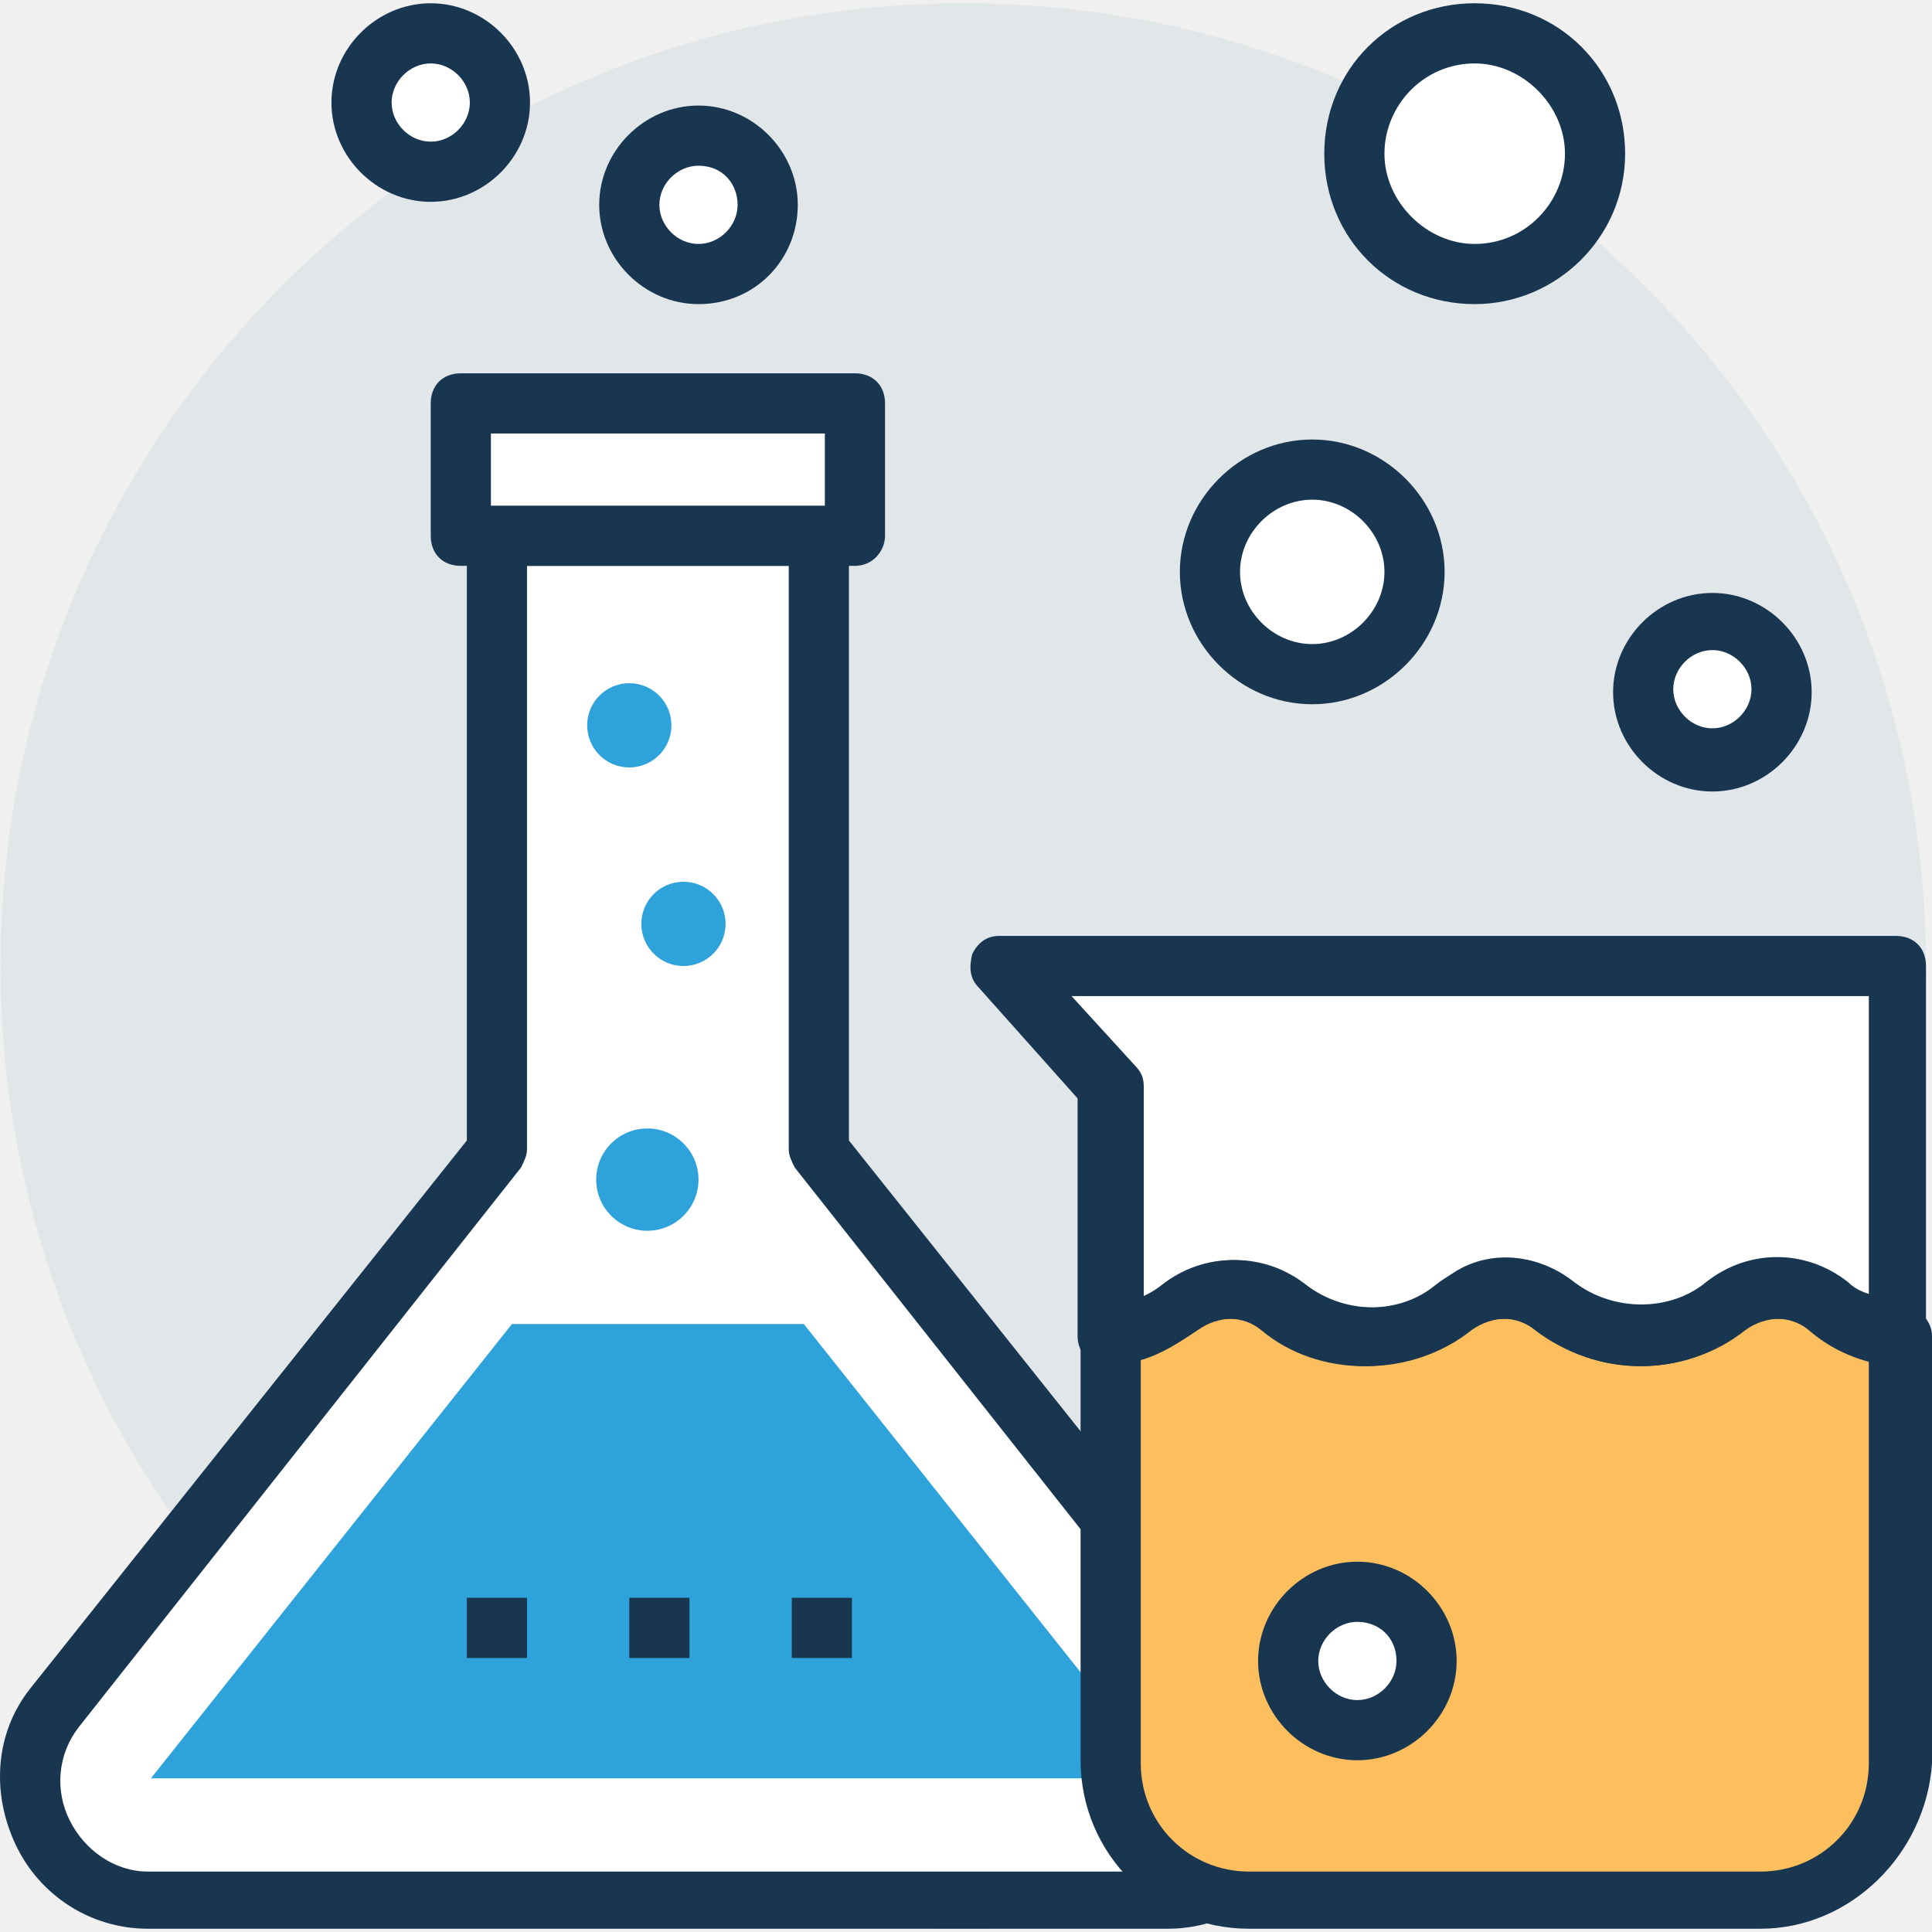
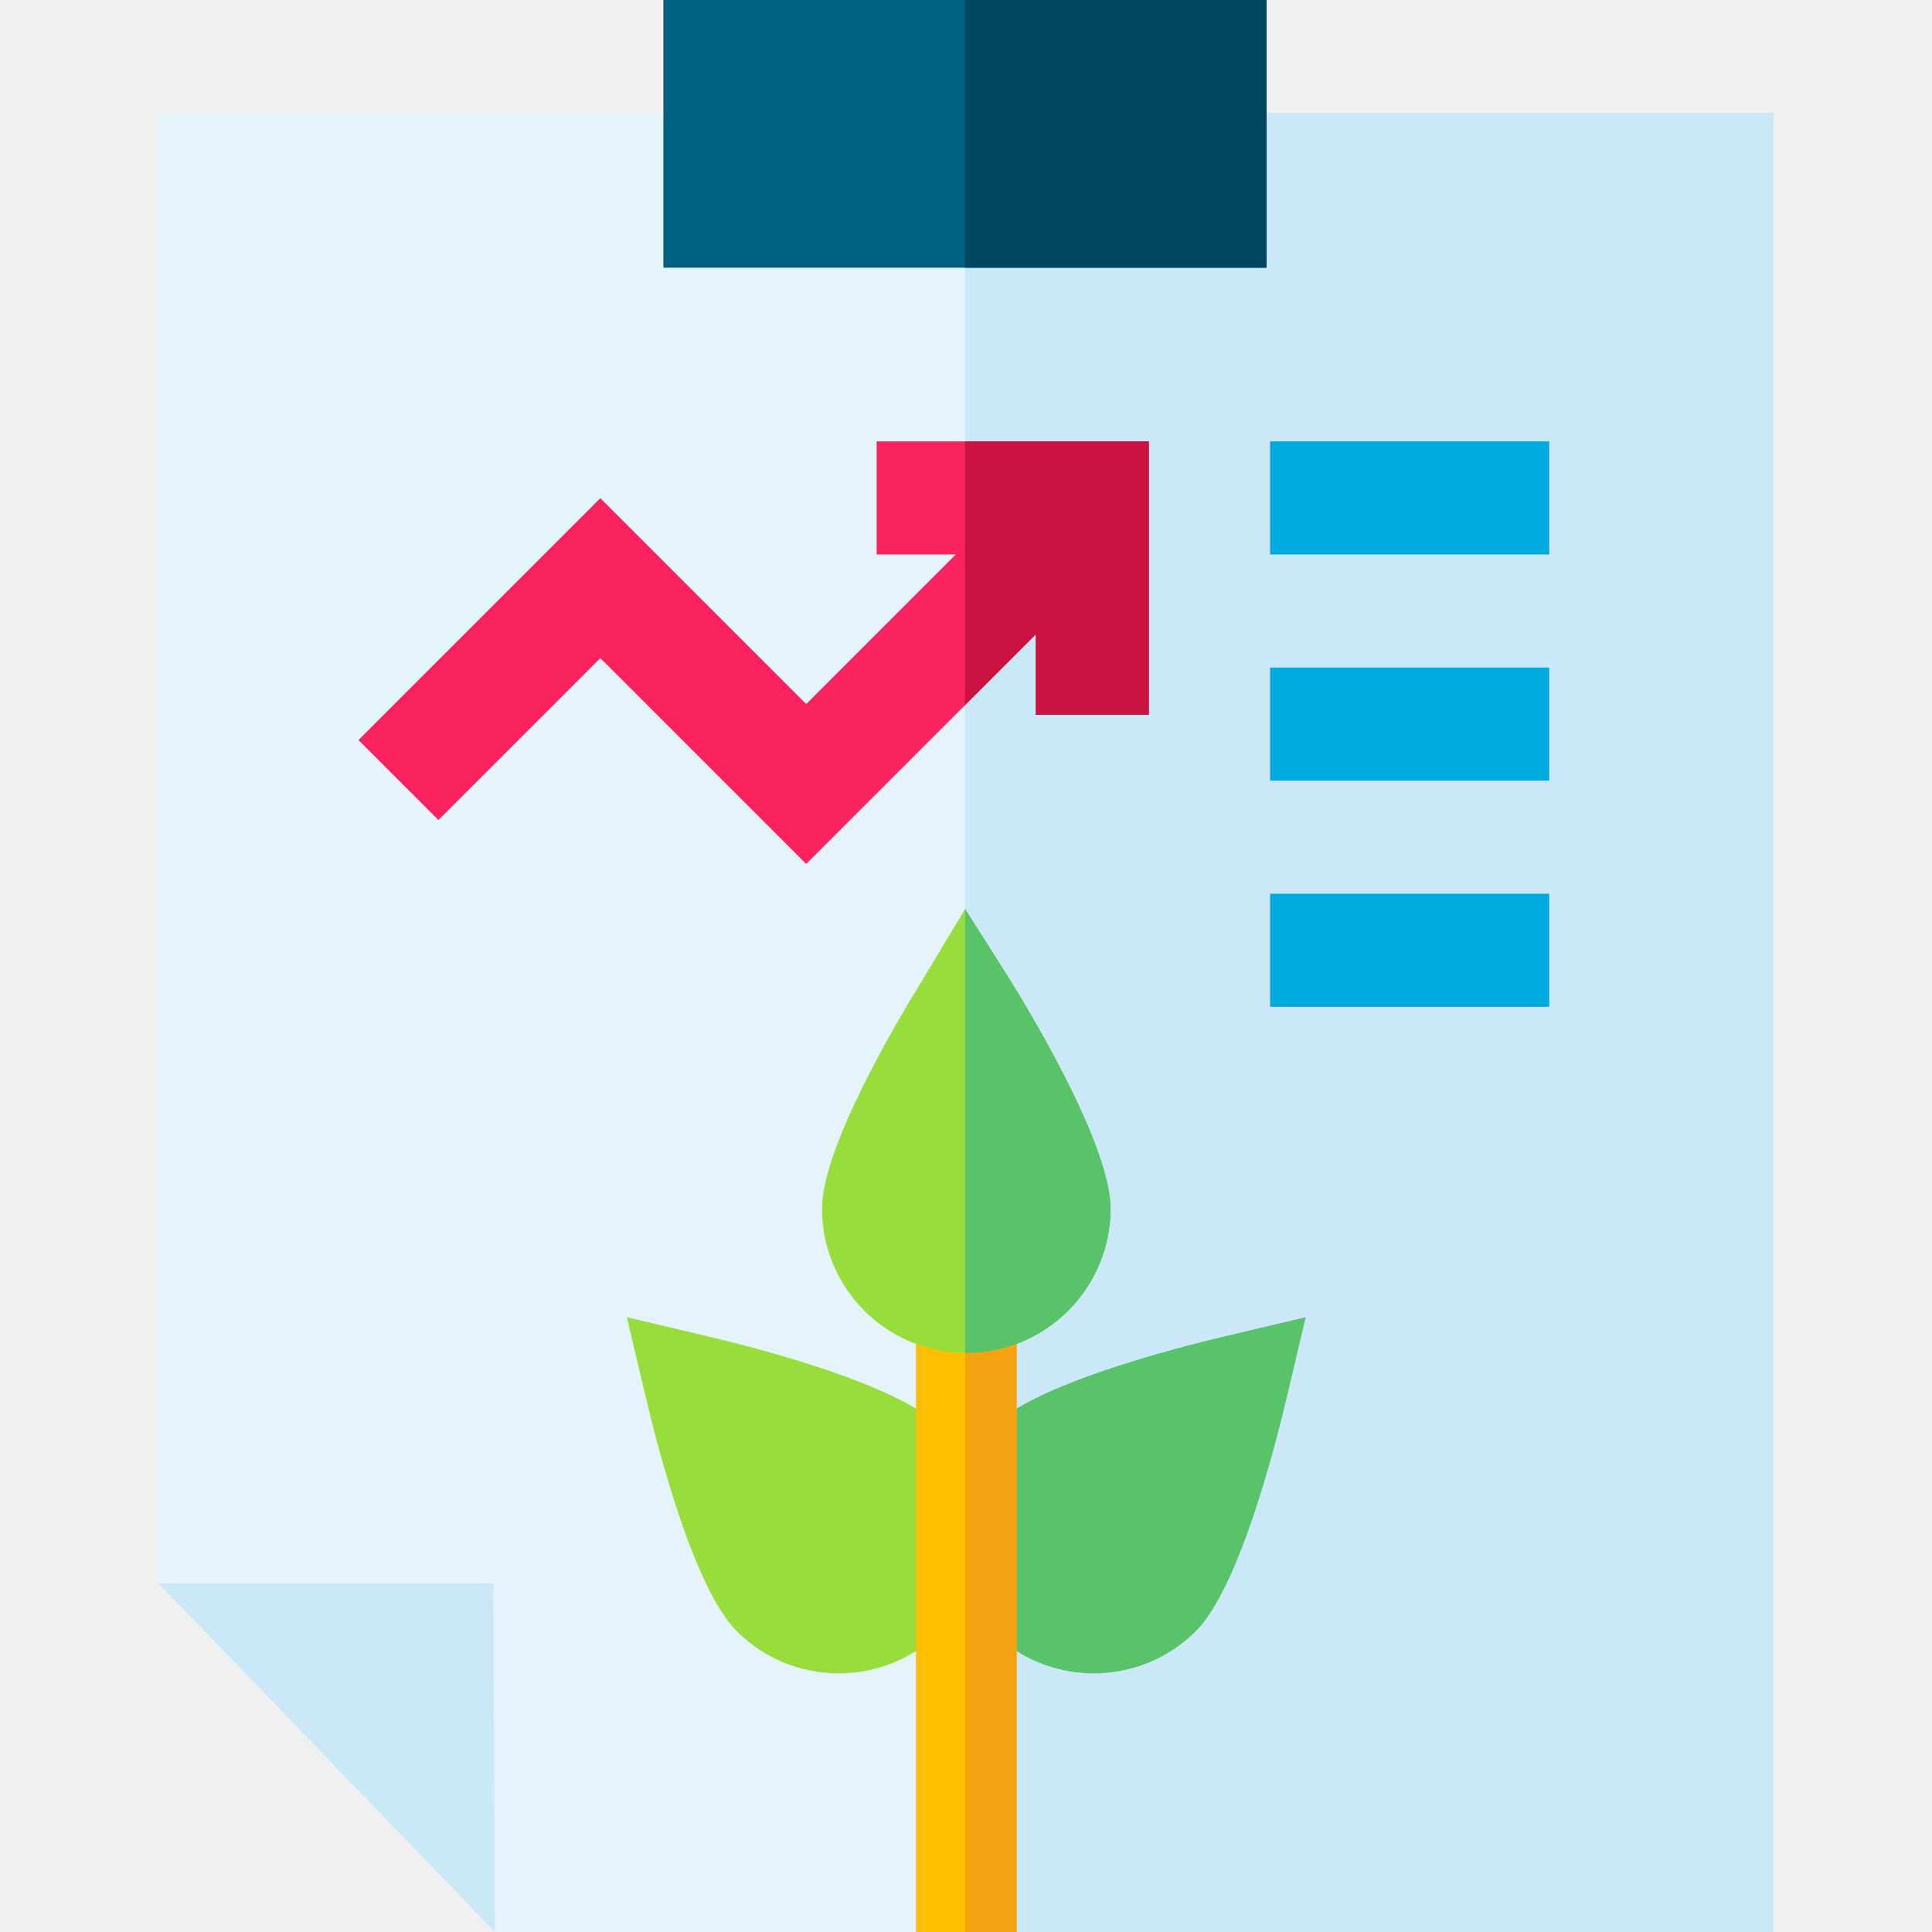
- <svg xmlns="http://www.w3.org/2000/svg" version="1.1" id="Capa_1" x="0px" y="0px" viewBox="0 0 498.168 498.168" style="enable-background:new 0 0 498.168 498.168;" xml:space="preserve">
-   <circle style="fill:#E1E6E9;" cx="248.374" cy="249.084" r="248.242" />
-   <path style="fill:#FFFFFF;" d="M325.174,439.92L211.138,296.405V138.151h-83.006v158.255L14.095,439.92  c-15.515,20.17-1.552,49.648,24.048,49.648h262.982C326.725,489.569,340.689,460.09,325.174,439.92z" />
-   <path style="fill:#193651;" d="M301.126,497.326H38.144c-14.739,0-27.927-8.533-34.133-21.721  c-6.206-13.188-5.43-28.703,3.879-40.339l112.485-141.188V138.151c0-4.655,3.103-7.758,7.758-7.758h83.006  c4.655,0,7.758,3.103,7.758,7.758v155.927L331.38,435.266c9.309,11.636,10.861,27.152,4.655,40.339  C329.053,488.793,315.865,497.326,301.126,497.326z M135.889,145.908v150.497c0,1.552-0.776,3.103-1.552,4.655L20.301,445.351  c-5.43,6.982-6.206,16.291-2.327,24.048s11.636,13.188,20.17,13.188h262.982c8.533,0,16.291-4.655,20.17-13.188  c3.879-7.758,3.103-17.067-2.327-24.048L204.932,301.06c-0.776-1.552-1.552-3.103-1.552-4.655V145.908H135.889z" />
-   <polygon style="fill:#2EA2DB;" points="132.01,341.399 38.919,458.539 300.35,458.539 207.259,341.399 " />
-   <rect x="118.822" y="104.017" style="fill:#FFFFFF;" width="101.624" height="34.133" />
-   <path style="fill:#193651;" d="M220.447,145.908H118.822c-4.655,0-7.758-3.103-7.758-7.758v-34.133c0-4.655,3.103-7.758,7.758-7.758  h101.624c4.655,0,7.758,3.103,7.758,7.758v34.133C228.204,142.029,225.101,145.908,220.447,145.908z M126.58,130.393h86.109v-18.618  H126.58V130.393z" />
-   <g>
-     <circle style="fill:#2EA2DB;" cx="176.229" cy="238.223" r="10.861" />
-     <circle style="fill:#2EA2DB;" cx="162.265" cy="187.023" r="10.861" />
-     <circle style="fill:#2EA2DB;" cx="166.919" cy="304.163" r="13.188" />
+ <svg xmlns="http://www.w3.org/2000/svg" height="512pt" viewBox="-42 0 512 512" width="512pt">
+   <path d="m0 29.891v389.715l89.156 92.395h338.875v-482.109zm0 0" fill="#e5f3fb" />
+   <path d="m213.727 29.891h214.305v482.109h-214.305zm0 0" fill="#cbe8f8" />
+   <path d="m0 419.605h88.727l.43 92.395zm0 0" fill="#cbe8f8" />
+   <path d="m190.316 116.969v29.969h20.977l-39.641 39.641-54.555-54.555-64.102 64.102 21.191 21.191 42.91-42.91 54.555 54.555 60.832-60.832v21.312h29.969v-72.473zm0 0" fill="#fa235e" />
+   <path d="m213.727 116.969v69.914l18.758-18.754v21.312h29.969v-72.473zm0 0" fill="#c91341" />
+   <path d="m293.645 70.945h-159.832v-70.945h159.832zm0 0" fill="#00607f" />
+   <path d="m293.645 70.945h-79.918v-70.945h79.918zm0 0" fill="#00465f" />
+   <g fill="#00aadf">
+     <path d="m294.586 116.969h73.977v29.969h-73.977zm0 0" />
+     <path d="m294.586 176.91h73.977v29.969h-73.977zm0 0" />
+     <path d="m294.586 236.852h73.977v29.965h-73.977zm0 0" />
  </g>
-   <circle style="fill:#FFFFFF;" cx="441.538" cy="178.49" r="17.842" />
-   <path style="fill:#193651;" d="M441.538,204.09c-13.964,0-25.6-11.636-25.6-25.6c0-13.964,11.636-25.6,25.6-25.6  s25.6,11.636,25.6,25.6C467.138,192.454,455.501,204.09,441.538,204.09z M441.538,167.629c-5.43,0-10.085,4.655-10.085,10.085  s4.655,10.085,10.085,10.085s10.085-4.655,10.085-10.085C451.622,172.284,446.968,167.629,441.538,167.629z" />
-   <circle style="fill:#FFFFFF;" cx="338.362" cy="147.46" r="26.376" />
-   <path style="fill:#193651;" d="M338.362,181.593c-18.618,0-34.133-15.515-34.133-34.133s15.515-34.133,34.133-34.133  s34.133,15.515,34.133,34.133S356.98,181.593,338.362,181.593z M338.362,128.842c-10.085,0-18.618,8.533-18.618,18.618  c0,10.085,8.533,18.618,18.618,18.618c10.085,0,18.618-8.533,18.618-18.618C356.98,137.375,348.447,128.842,338.362,128.842z" />
-   <circle style="fill:#FFFFFF;" cx="380.253" cy="39.629" r="31.03" />
-   <path style="fill:#193651;" d="M380.253,78.417c-21.721,0-38.788-17.067-38.788-38.788s17.067-38.788,38.788-38.788  c21.721,0,38.788,17.067,38.788,38.788S401.198,78.417,380.253,78.417z M380.253,16.357c-13.188,0-23.273,10.861-23.273,23.273  s10.861,23.273,23.273,23.273c13.188,0,23.273-10.861,23.273-23.273S392.665,16.357,380.253,16.357z" />
-   <circle style="fill:#FFFFFF;" cx="111.065" cy="26.442" r="17.842" />
-   <path style="fill:#193651;" d="M111.065,52.042c-13.964,0-25.6-11.636-25.6-25.6s11.636-25.6,25.6-25.6s25.6,11.636,25.6,25.6  S125.029,52.042,111.065,52.042z M111.065,16.357c-5.43,0-10.085,4.655-10.085,10.085s4.655,10.085,10.085,10.085  c5.43,0,10.085-4.655,10.085-10.085S116.495,16.357,111.065,16.357z" />
-   <circle style="fill:#FFFFFF;" cx="180.107" cy="52.817" r="17.842" />
-   <path style="fill:#193651;" d="M180.107,78.417c-13.964,0-25.6-11.636-25.6-25.6s11.636-25.6,25.6-25.6  c13.964,0,25.6,11.636,25.6,25.6S194.847,78.417,180.107,78.417z M180.107,42.733c-5.43,0-10.085,4.655-10.085,10.085  s4.655,10.085,10.085,10.085c5.43,0,10.085-4.655,10.085-10.085S186.313,42.733,180.107,42.733z" />
-   <path style="fill:#FDBF5E;" d="M471.792,336.745c-7.758-6.206-18.618-6.206-26.376,0c-13.188,10.085-31.03,10.085-44.218,0  c-7.758-6.206-18.618-6.206-26.376,0c-13.188,10.085-31.03,10.085-44.218,0c-7.758-6.206-18.618-6.206-26.376,0  c-4.655,3.879-10.861,6.206-17.842,7.758l0,0v109.382c0,19.394,15.515,35.685,35.685,35.685H453.95  c19.394,0,35.685-15.515,35.685-35.685V344.502l0,0C482.653,343.726,476.447,340.623,471.792,336.745z" />
-   <path style="fill:#FFFFFF;" d="M330.604,336.745c13.188,10.085,31.03,10.085,44.218,0c7.758-6.206,18.618-6.206,26.376,0  c13.188,10.085,31.03,10.085,44.218,0c7.758-6.206,18.618-6.206,26.376,0c4.655,3.879,10.861,6.206,17.842,7.758v-95.418H258.459  l27.927,31.03v64.388c6.982-0.776,12.412-3.103,17.842-7.758C311.986,330.539,322.847,330.539,330.604,336.745z" />
-   <g>
-     <path style="fill:#193651;" d="M395.768,342.951c-4.655-3.879-11.636-3.879-17.067,0c-15.515,12.412-38.788,12.412-53.527,0   c-4.655-3.879-11.636-3.879-17.067,0c-6.206,4.655-13.964,7.758-21.721,9.309c-4.655,0.776-8.533-3.103-8.533-7.758v-61.285   l-25.6-28.703c-2.327-2.327-2.327-5.43-1.552-8.533c1.552-3.103,3.879-4.655,6.982-4.655h231.176c4.655,0,7.758,3.103,7.758,7.758   v95.418c0,4.655-3.879,8.533-8.533,7.758c-7.758-0.776-15.515-3.879-21.721-9.309c-4.655-3.879-11.636-3.879-17.067,0   C434.556,355.363,412.059,355.363,395.768,342.951z M405.853,330.539c10.085,7.758,24.824,7.758,34.133,0   c10.861-8.533,25.6-8.533,36.461,0c1.552,1.552,3.103,2.327,5.43,3.103v-76.8H276.301l16.291,17.842   c1.552,1.552,2.327,3.103,2.327,5.43v54.303c1.552-0.776,3.879-2.327,5.43-3.103c10.861-8.533,25.6-8.533,36.461,0   c10.085,7.758,24.824,7.758,34.133,0C380.253,322.005,394.992,322.005,405.853,330.539z" />
-     <path style="fill:#193651;" d="M453.95,497.326H322.071c-24.048,0-43.442-19.394-43.442-43.442V344.502   c0-3.879,3.103-7.758,6.982-7.758c5.43-0.776,10.085-2.327,13.964-5.43c10.861-8.533,25.6-8.533,36.461,0   c10.085,7.758,24.824,7.758,34.133,0c10.861-8.533,25.6-8.533,36.461,0c10.085,7.758,24.824,7.758,34.133,0   c10.861-8.533,25.6-8.533,36.461,0c3.879,3.103,8.533,5.43,13.964,5.43c3.879,0.776,6.982,3.879,6.982,7.758V454.66   C496.616,477.933,477.223,497.326,453.95,497.326z M294.144,350.708V454.66c0,15.515,12.412,27.927,27.927,27.927H453.95   c15.515,0,27.927-12.412,27.927-27.927V350.708c-5.43-1.552-10.861-3.879-14.739-7.758c-4.655-3.879-11.636-3.879-17.067,0   c-15.515,12.412-38.788,12.412-53.527,0c-4.655-3.879-11.636-3.879-17.067,0c-15.515,12.412-38.788,12.412-53.527,0   c-4.655-3.879-11.636-3.879-17.067,0C304.229,346.054,299.574,349.157,294.144,350.708z" />
-   </g>
-   <circle style="fill:#FFFFFF;" cx="349.998" cy="428.284" r="17.842" />
-   <g>
-     <path style="fill:#193651;" d="M349.998,453.884c-13.964,0-25.6-11.636-25.6-25.6c0-13.964,11.636-25.6,25.6-25.6   s25.6,11.636,25.6,25.6C375.598,442.248,363.962,453.884,349.998,453.884z M349.998,418.199c-5.43,0-10.085,4.655-10.085,10.085   c0,5.43,4.655,10.085,10.085,10.085c5.43,0,10.085-4.655,10.085-10.085C360.083,422.078,355.429,418.199,349.998,418.199z" />
-     <rect x="120.374" y="411.993" style="fill:#193651;" width="15.515" height="15.515" />
-   </g>
-   <g>
-     <rect x="162.265" y="411.993" style="fill:#193651;" width="15.515" height="15.515" />
-     <rect x="204.156" y="411.993" style="fill:#193651;" width="15.515" height="15.515" />
-   </g>
-   <g>
- </g>
-   <g>
- </g>
-   <g>
- </g>
-   <g>
- </g>
-   <g>
- </g>
-   <g>
- </g>
-   <g>
- </g>
-   <g>
- </g>
-   <g>
- </g>
-   <g>
- </g>
-   <g>
- </g>
-   <g>
- </g>
-   <g>
- </g>
-   <g>
- </g>
-   <g>
- </g>
+   <path d="m247.867 443.457c-11.168 0-22.328-4.848-30.031-14.539-4.676-5.887-7.5-13.09-8.086-20.582-.887-11.359 3.133-22.188 11.078-30.137 11.195-11.195 47.227-20.629 62.195-24.164l21.004-4.961-4.961 21.004c-3.535 14.973-12.965 51.004-24.16 62.195-7.453 7.453-17.25 11.18-27.039 11.184zm0 0" fill="#59c36a" />
+   <path d="m180.281 443.457c-9.793 0-19.582-3.727-27.039-11.184-11.191-11.195-20.625-47.223-24.16-62.195l-4.961-21.004 21.004 4.961c14.973 3.535 51 12.969 62.195 24.164 8.312 8.312 12.324 19.777 10.926 31.699-.754 6.418-3.172 12.574-6.992 17.789-7.711 10.512-19.344 15.766-30.973 15.77zm0 0" fill="#97de3d" />
+   <path d="m200.738 345.215h26.672v166.785h-26.672zm0 0" fill="#fdbf00" />
+   <path d="m213.766 345.215h13.645v166.785h-13.645zm0 0" fill="#f6a313" />
+   <path d="m214.074 358.551c-21.082 0-38.234-17.152-38.234-38.238 0-15.828 18.805-47.977 26.891-61.062l11.035-18.359 11.656 18.359c8.086 13.086 26.891 45.234 26.891 61.062 0 21.086-17.152 38.238-38.238 38.238zm0 0" fill="#97de3d" />
+   <path d="m214.074 358.551c21.086 0 38.238-17.152 38.238-38.238 0-15.828-18.809-47.977-26.895-61.062l-11.652-18.359v117.652c.105 0 .207.008.309.008zm0 0" fill="#59c36a" />
</svg>
